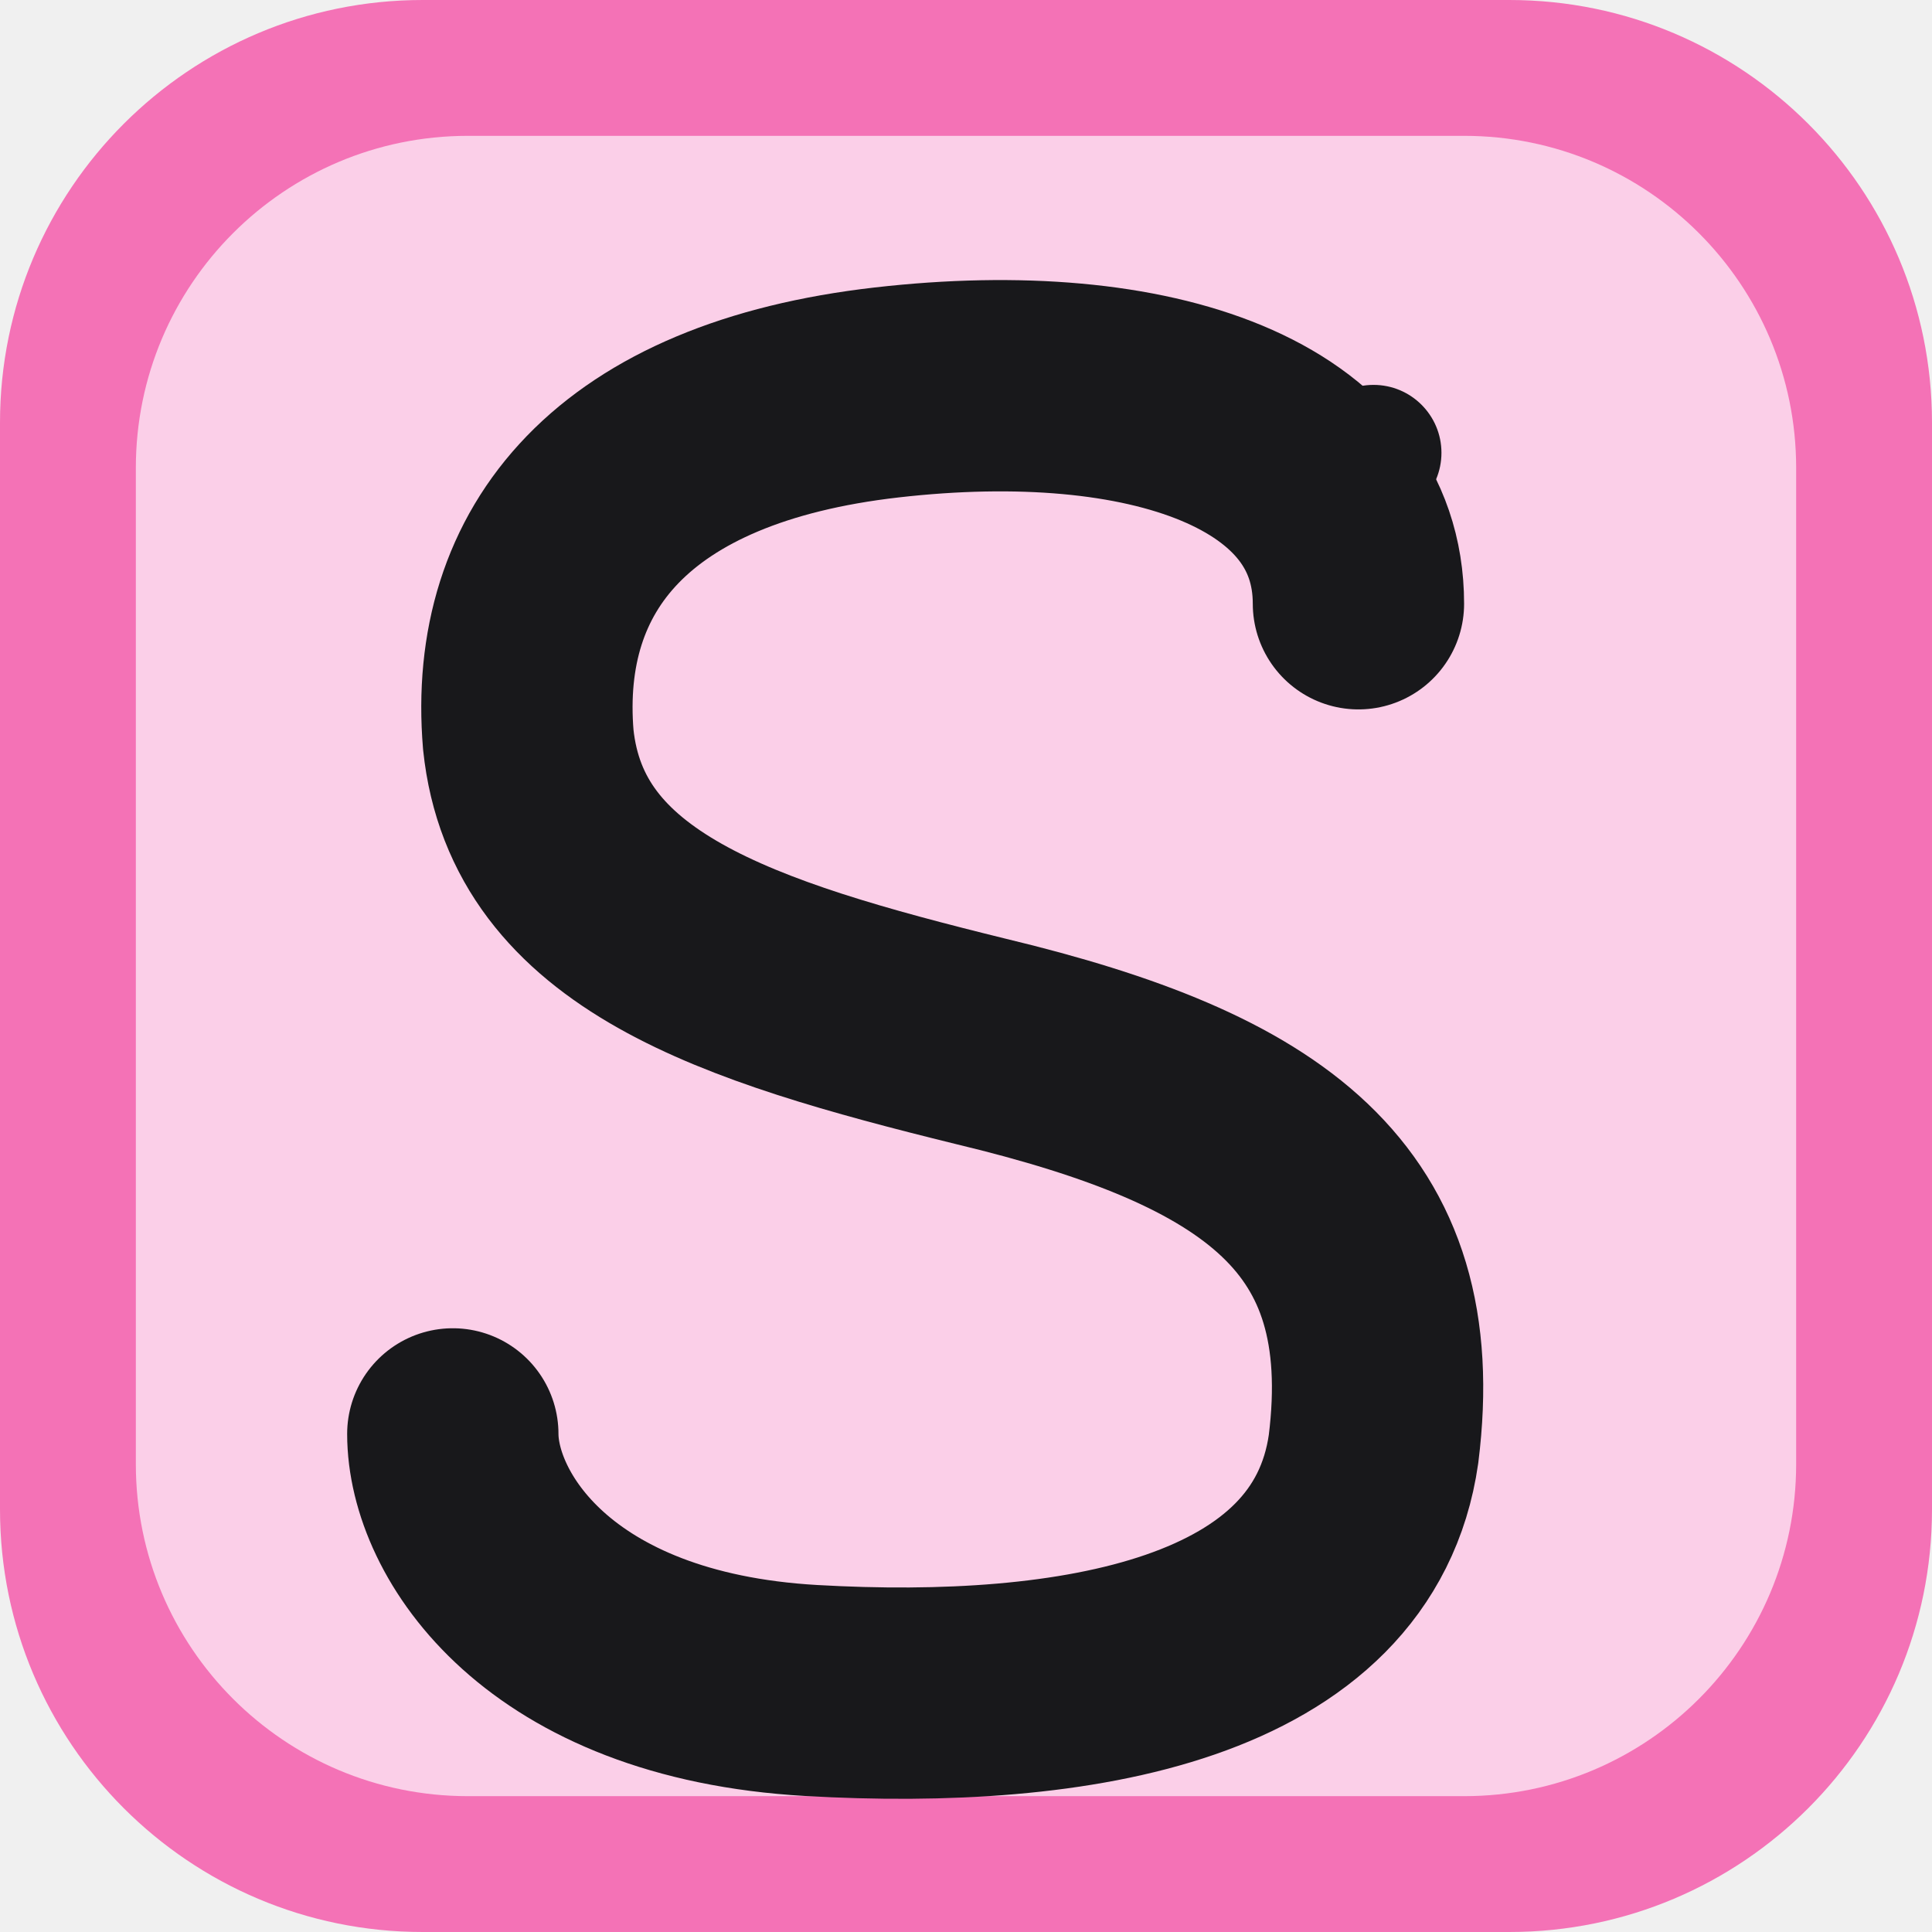
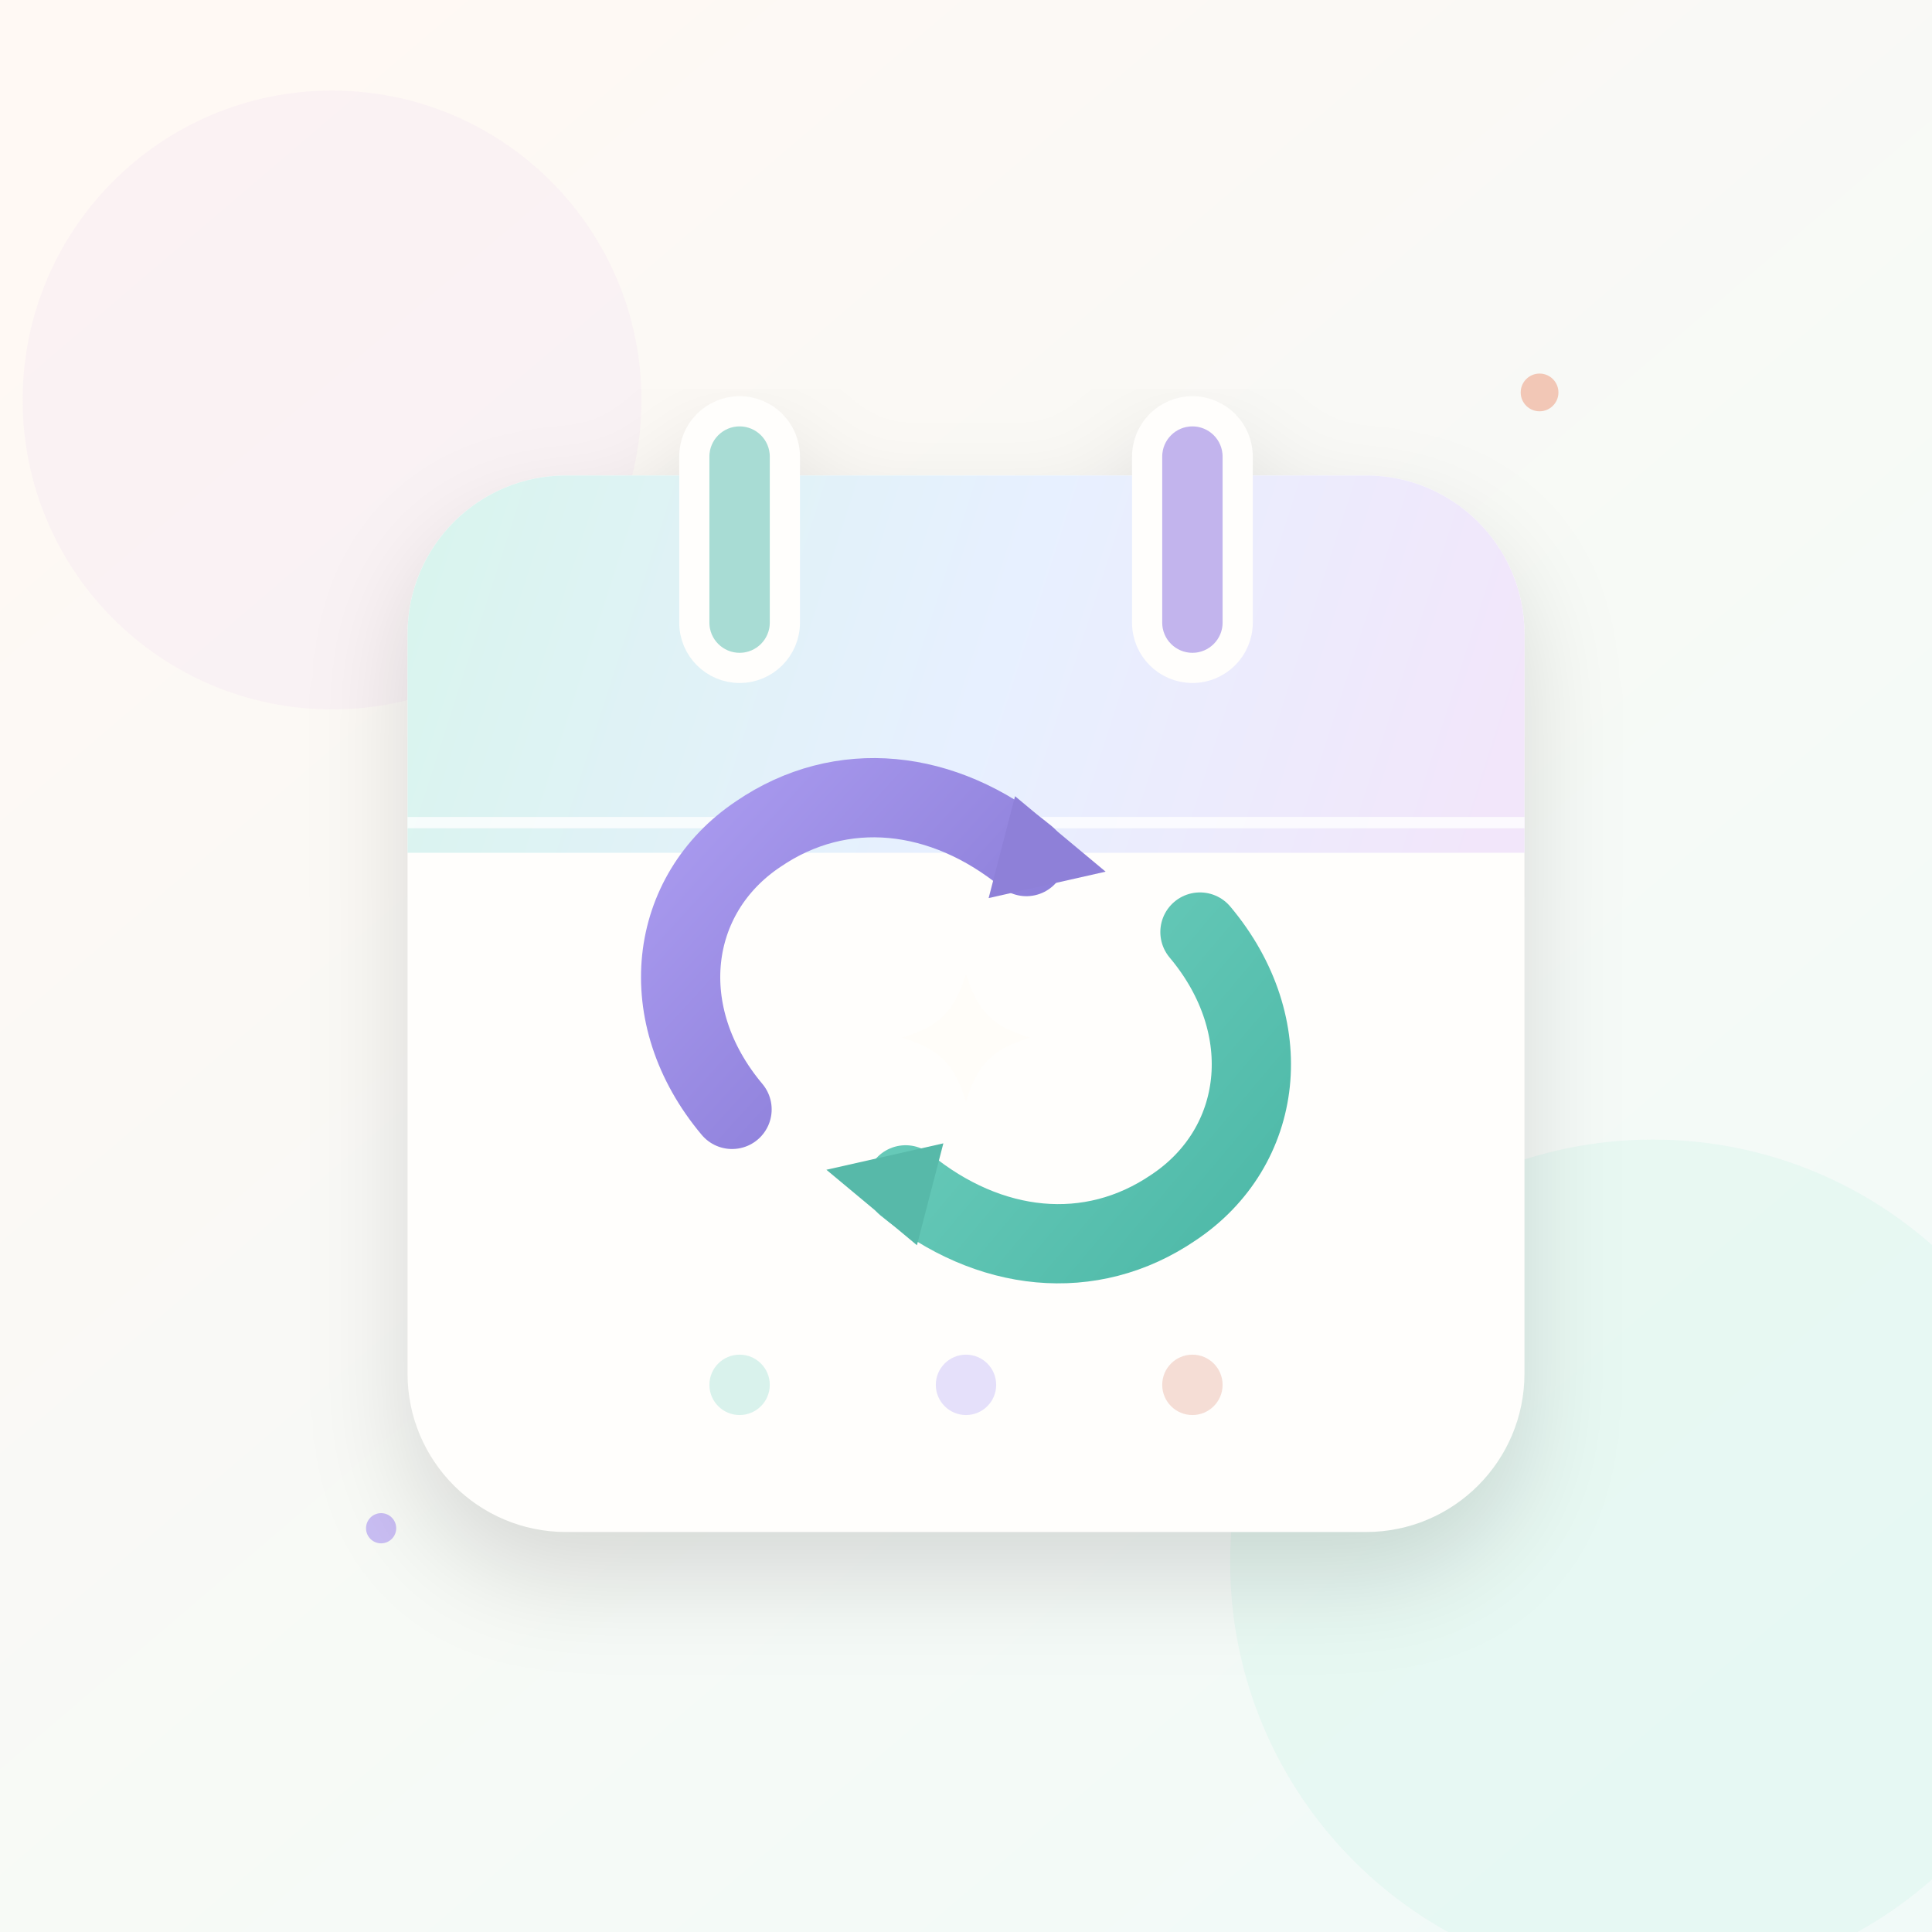
- <svg xmlns="http://www.w3.org/2000/svg" viewBox="0 0 512 512" width="100%" height="100%">
-   <rect width="512" height="512" rx="112" fill="#f472b6" />
-   <rect x="36" y="36" width="440" height="440" rx="88" fill="#fbcfe8" />
-   <path d="M 360 160             C 360 115, 305 96, 235 104             C 165 112, 136 148, 140 196             C 145 244, 195 260, 260 276             C 335 294, 372 320, 364 384             C 356 440, 285 452, 215 448             C 145 444, 120 404, 120 380" fill="none" stroke="#18181b" stroke-width="56" stroke-linecap="round" stroke-linejoin="round" />
-   <circle cx="364" cy="120" r="18" fill="#18181b" />
+ <svg xmlns="http://www.w3.org/2000/svg" width="512" height="512" viewBox="0 0 512 512">
+   <defs>
+     <linearGradient id="paper" x1="54" y1="32" x2="440" y2="484" gradientUnits="userSpaceOnUse">
+       <stop stop-color="#FFF9F4" />
+       <stop offset="1" stop-color="#F1FAF8" />
+     </linearGradient>
+     <linearGradient id="header" x1="117" y1="135" x2="394" y2="224" gradientUnits="userSpaceOnUse">
+       <stop stop-color="#D9F4EE" />
+       <stop offset=".52" stop-color="#E7F0FF" />
+       <stop offset="1" stop-color="#F2E6FA" />
+     </linearGradient>
+     <linearGradient id="violet" x1="184" y1="217" x2="278" y2="303" gradientUnits="userSpaceOnUse">
+       <stop stop-color="#A899EE" />
+       <stop offset="1" stop-color="#8073D0" />
+     </linearGradient>
+     <linearGradient id="mint" x1="224" y1="237" x2="331" y2="327" gradientUnits="userSpaceOnUse">
+       <stop stop-color="#75D3C2" />
+       <stop offset="1" stop-color="#4EB9A8" />
+     </linearGradient>
+     <filter id="shadow" x="62" y="91" width="388" height="374" color-interpolation-filters="sRGB" filterUnits="userSpaceOnUse">
+       <feGaussianBlur in="SourceAlpha" stdDeviation="13" />
+       <feOffset dy="12" />
+       <feComponentTransfer>
+         <feFuncA type="linear" slope=".13" />
+       </feComponentTransfer>
+       <feMerge>
+         <feMergeNode />
+         <feMergeNode in="SourceGraphic" />
+       </feMerge>
+     </filter>
+     <clipPath id="card-clip">
+       <rect x="108" y="126" width="296" height="280" rx="42" />
+     </clipPath>
+   </defs>
+   <rect width="512" height="512" fill="url(#paper)" />
+   <circle cx="88" cy="106" r="82" fill="#F7E9F2" opacity=".45" />
+   <circle cx="438" cy="414" r="112" fill="#DDF5EE" opacity=".52" />
+   <circle cx="408" cy="104" r="5" fill="#F2C7B6" />
+   <circle cx="101" cy="405" r="4" fill="#C9BDF3" />
+   <g filter="url(#shadow)">
+     <rect x="108" y="126" width="296" height="280" rx="42" fill="#FFFEFC" />
+     <g clip-path="url(#card-clip)">
+       <path d="M108 168c0-23.196 18.804-42 42-42h212c23.196 0 42 18.804 42 42v58H108v-58Z" fill="url(#header)" />
+       <path d="M108 218h296" stroke="#FFFFFF" stroke-opacity=".78" stroke-width="3" />
+     </g>
+     <rect x="184" y="109" width="24" height="68" rx="12" fill="#A8DCD4" stroke="#FFFEFC" stroke-width="8" />
+     <rect x="304" y="109" width="24" height="68" rx="12" fill="#C2B4ED" stroke="#FFFEFC" stroke-width="8" />
+   </g>
+   <path d="M194 294c-21-25-17-57 7-73 22-15 49-12 71 6" fill="none" stroke="url(#violet)" stroke-width="21" stroke-linecap="round" />
+   <path d="m269 211 24 20-31 7 7-27Z" fill="#8E80D8" />
+   <path d="M318 247c21 25 17 57-7 73-22 15-49 12-71-6" fill="none" stroke="url(#mint)" stroke-width="21" stroke-linecap="round" />
+   <path d="m243 330-24-20 31-7-7 27Z" fill="#57B9A9" />
+   <circle cx="196" cy="367" r="8" fill="#D9F2EC" />
+   <circle cx="256" cy="367" r="8" fill="#E5E0FA" />
+   <circle cx="316" cy="367" r="8" fill="#F5DDD5" />
+   <path d="M256 258c3 10 7 14 17 17-10 3-14 7-17 17-3-10-7-14-17-17 10-3 14-7 17-17Z" fill="#FFFDF9" />
</svg>
